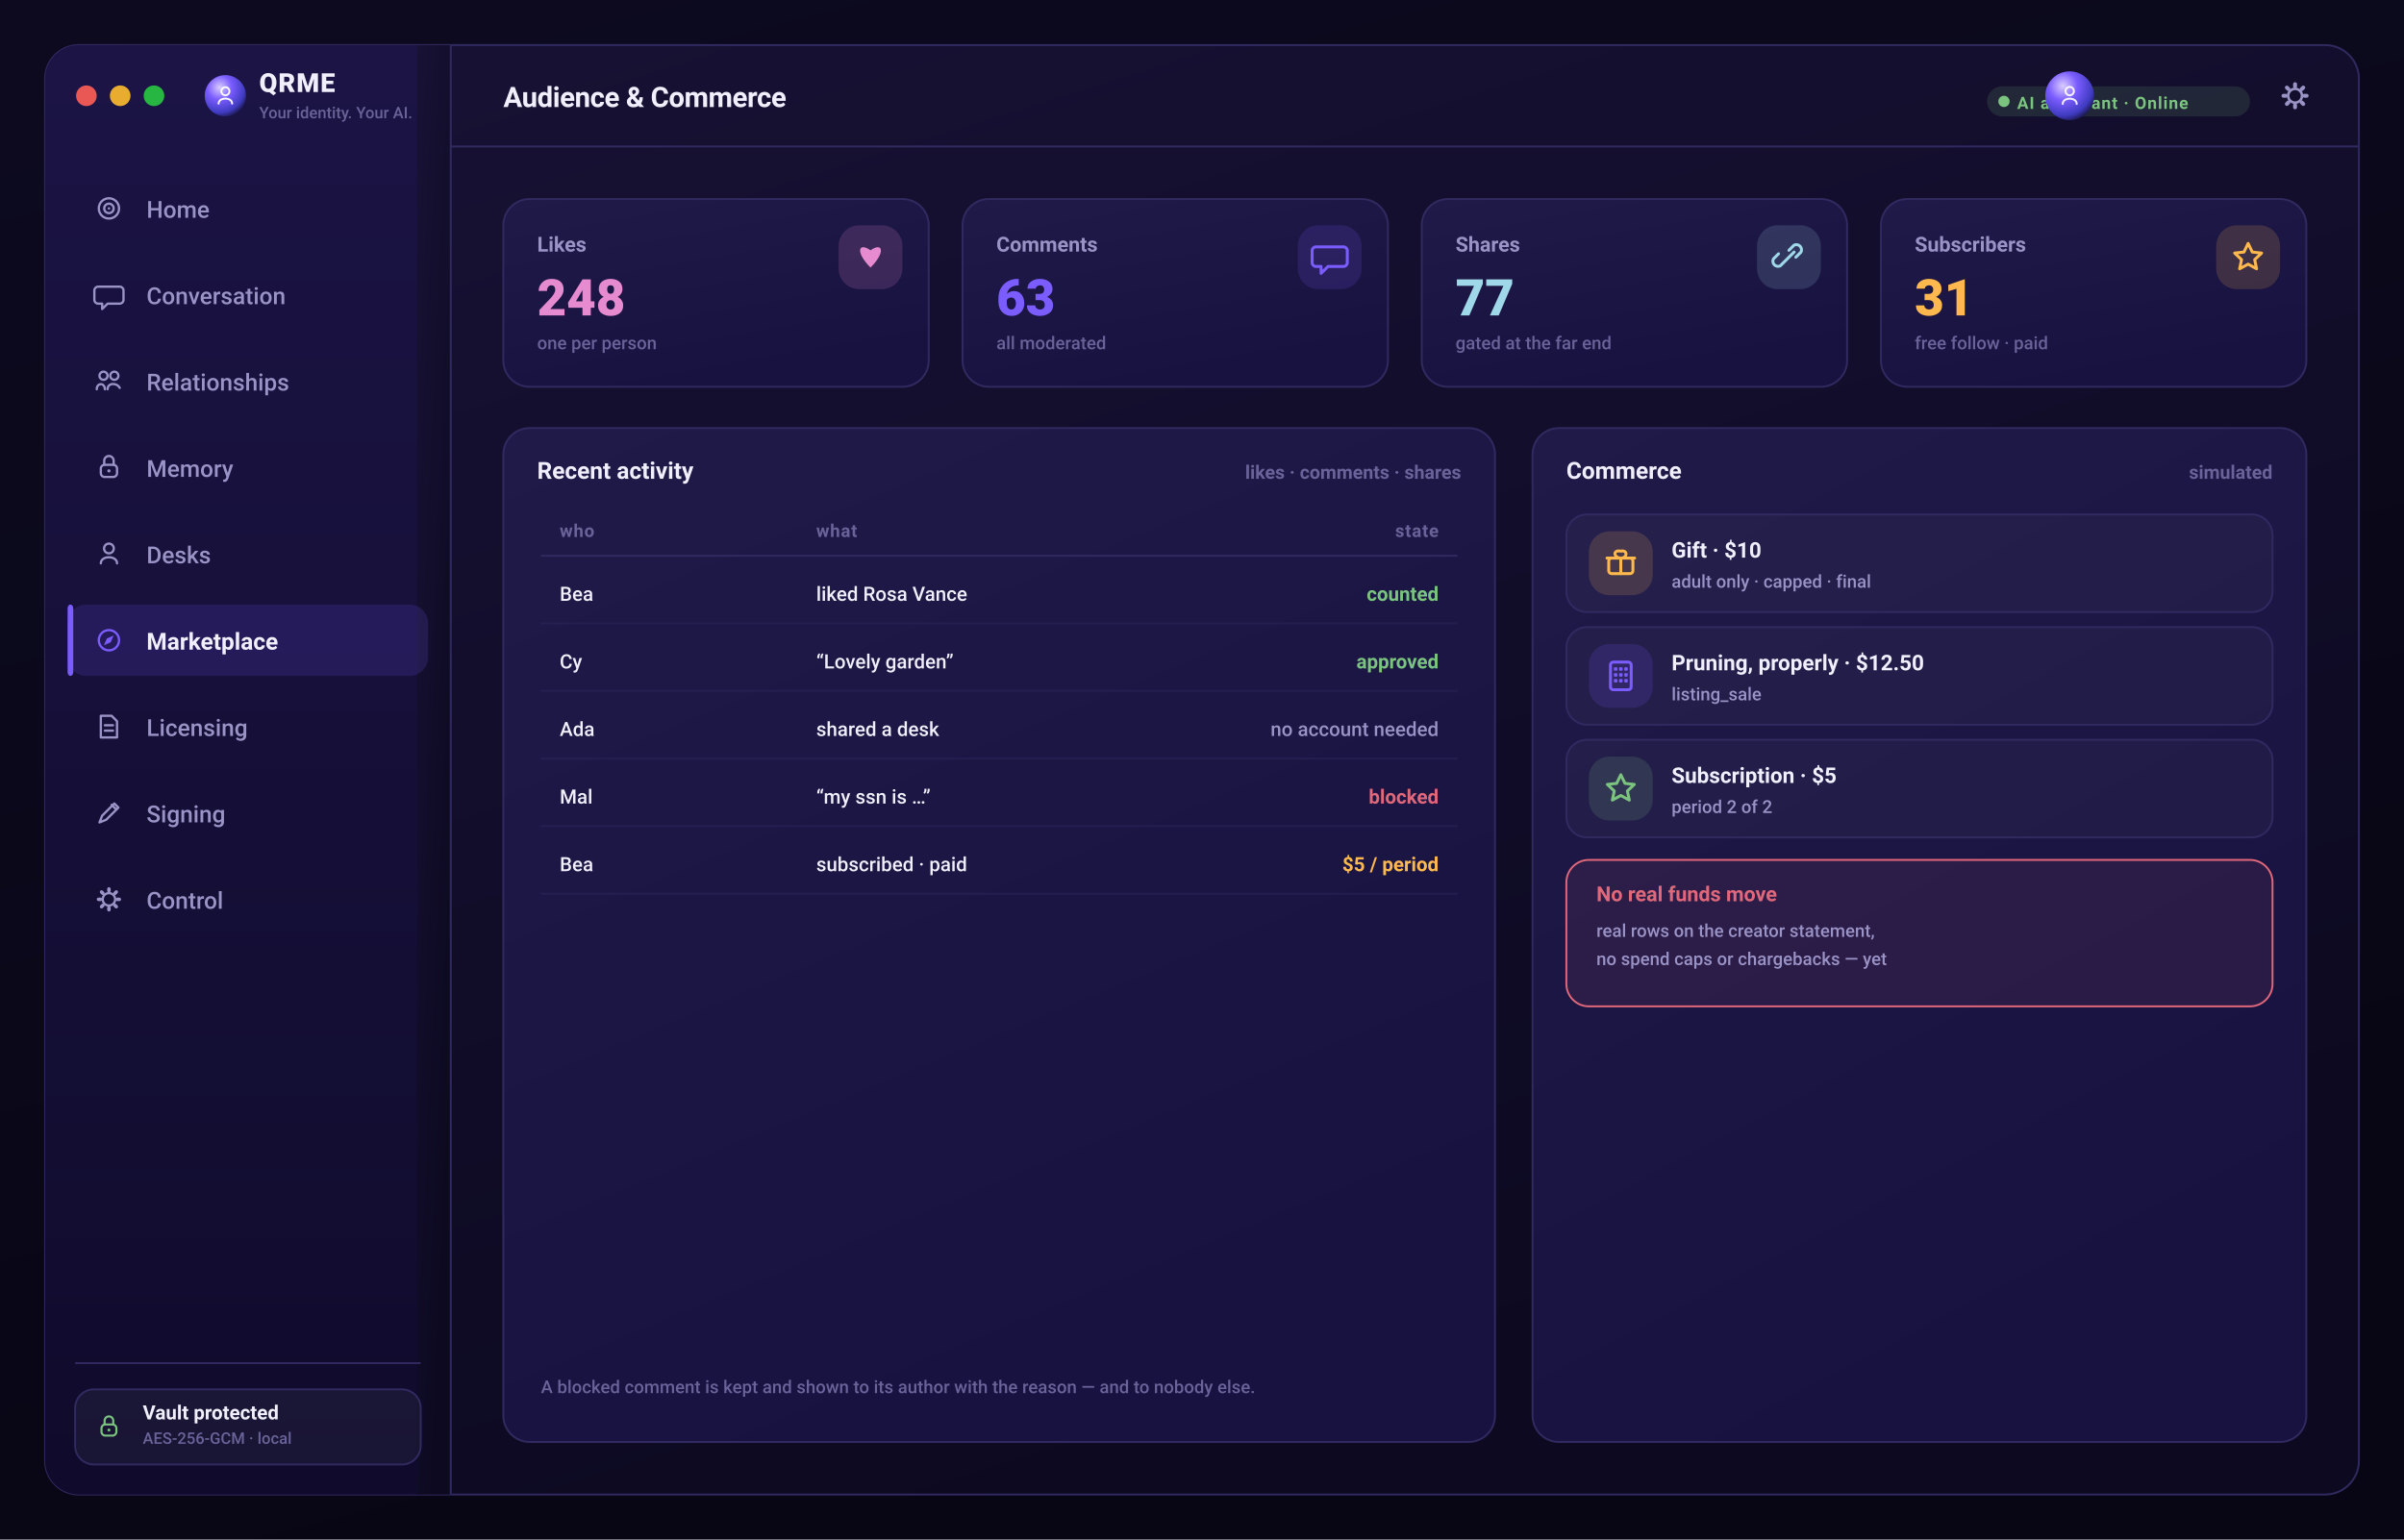
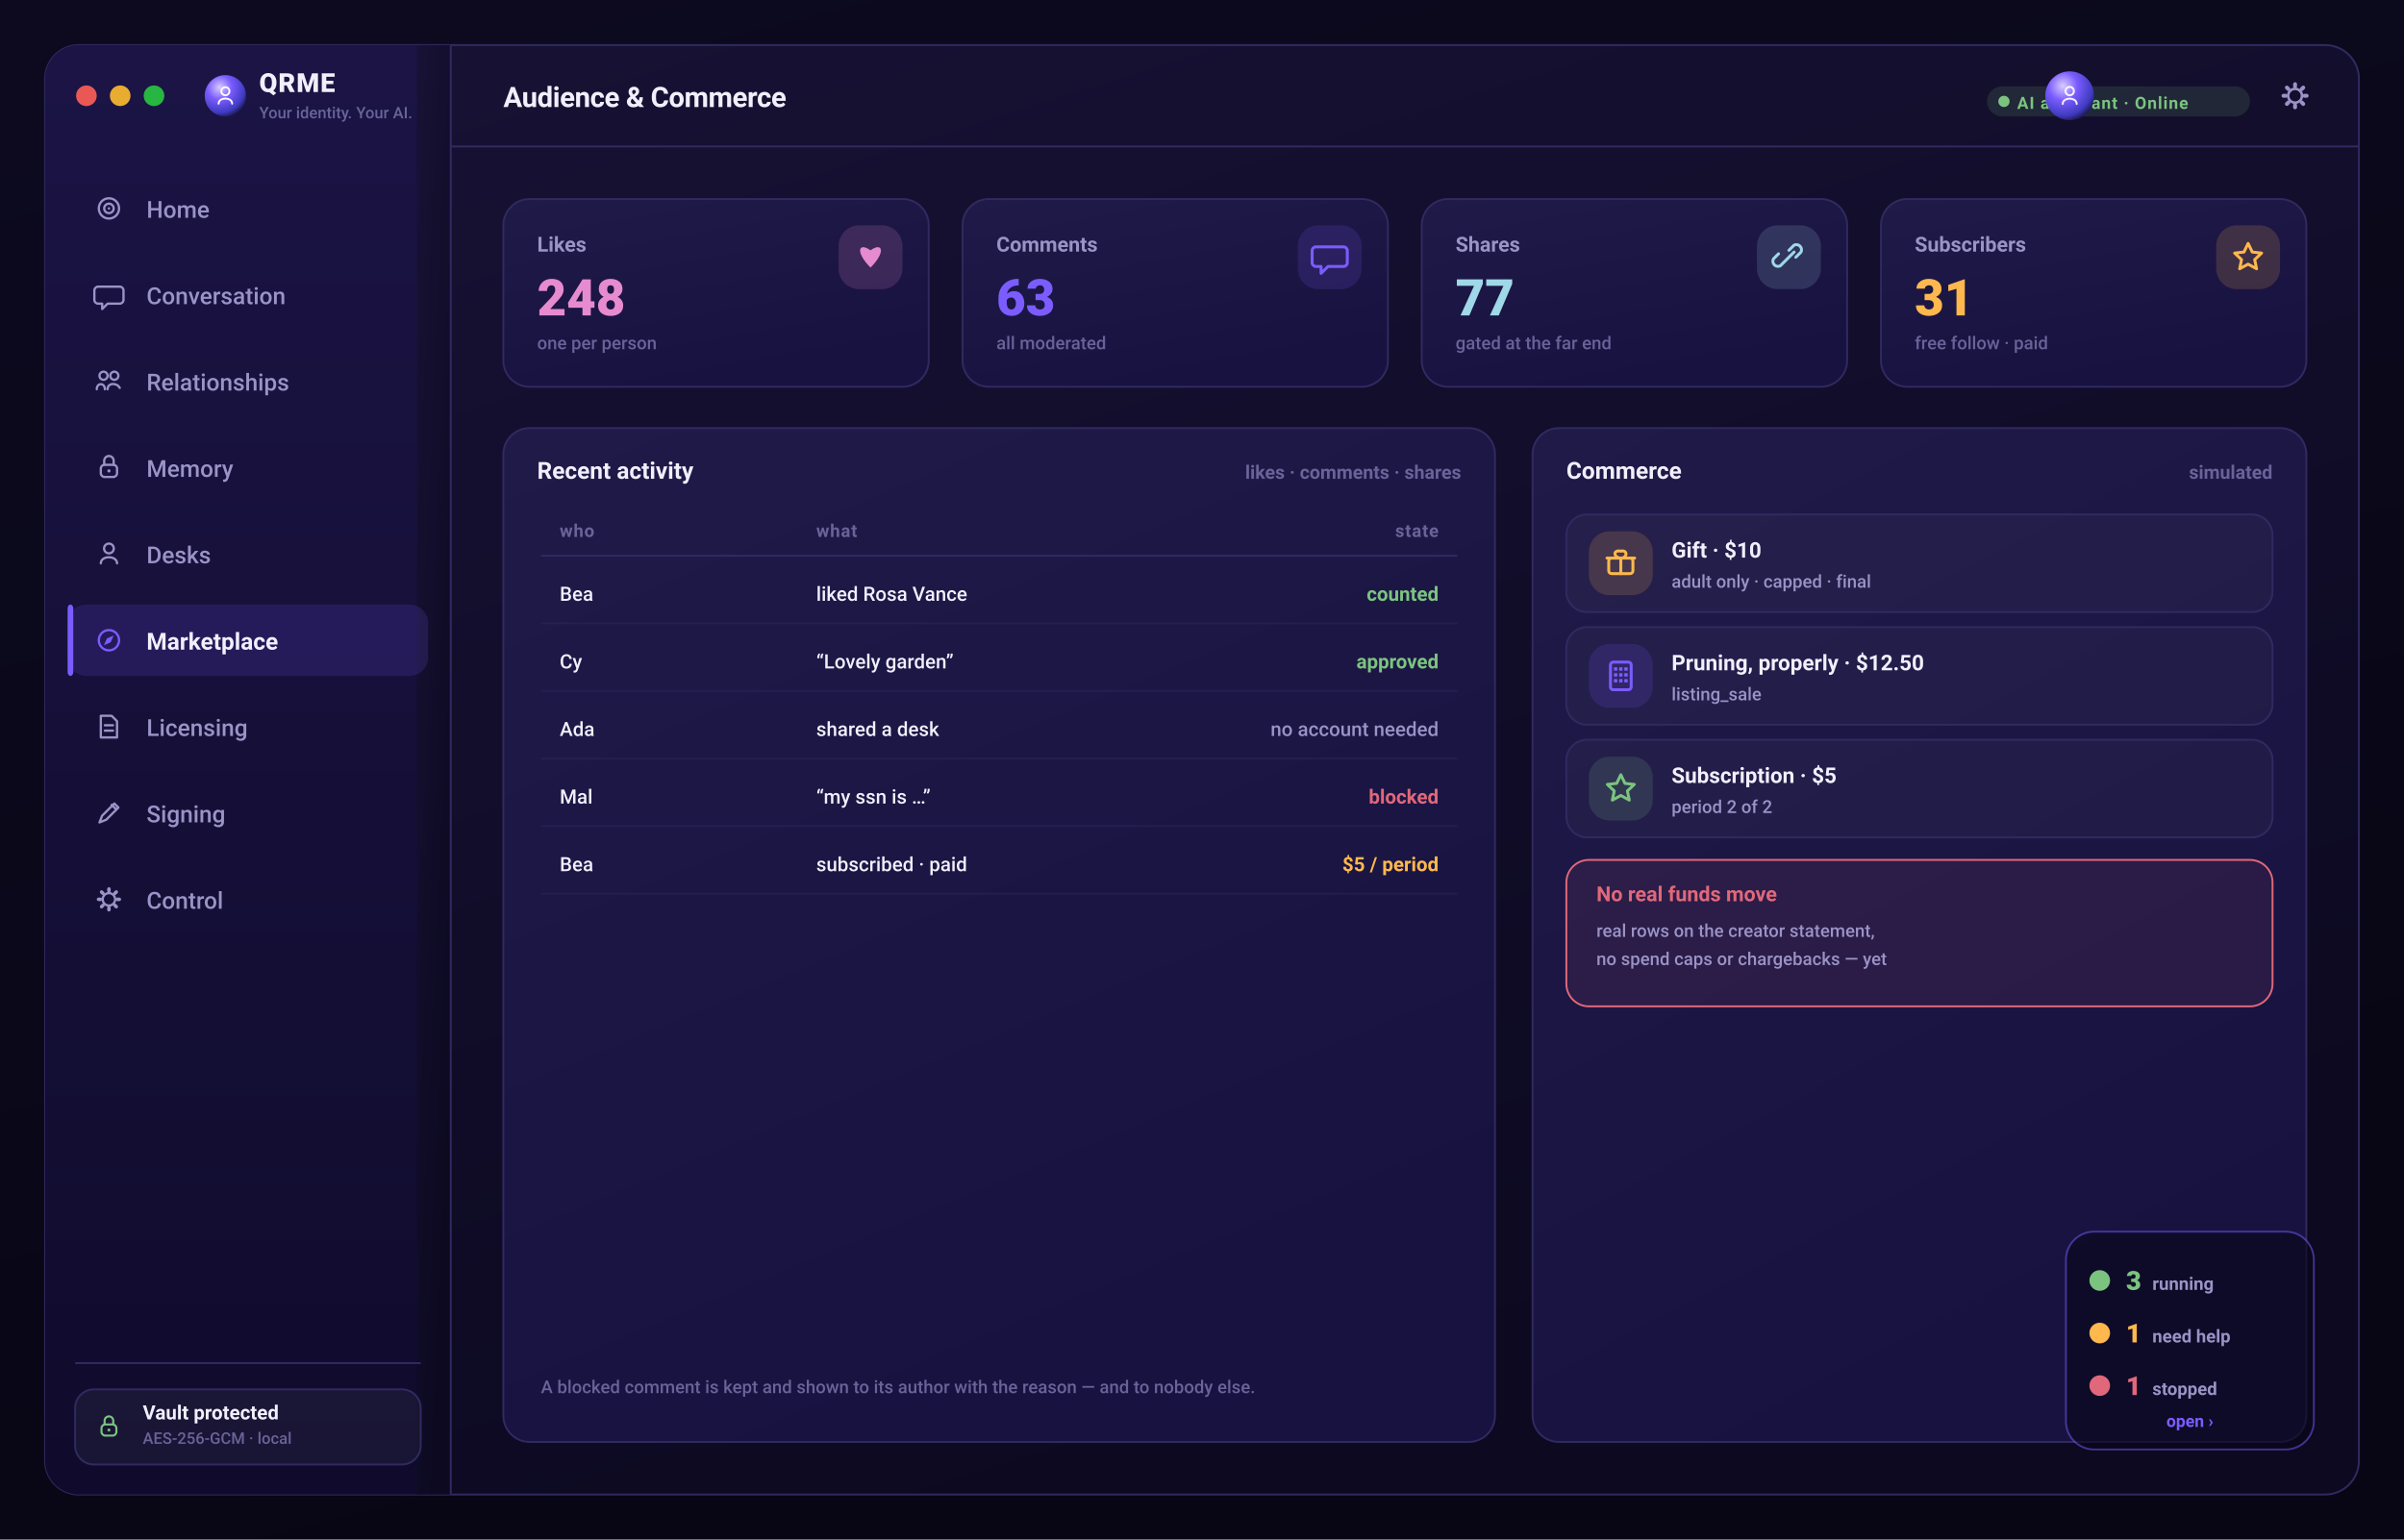
<svg xmlns="http://www.w3.org/2000/svg" width="1280" height="820" viewBox="0 0 1280 820" role="img" aria-label="QRME — Audience &amp; Commerce">
  <defs>
    <linearGradient id="gPage" x1="0" y1="0" x2="0.4" y2="1">
      <stop offset="0" stop-color="#0d0a20" />
      <stop offset="1" stop-color="#080614" />
    </linearGradient>
    <linearGradient id="gScr" x1="0" y1="0" x2="0.5" y2="1">
      <stop offset="0" stop-color="#181235" />
      <stop offset="1" stop-color="#0c0920" />
    </linearGradient>
    <linearGradient id="gSide" x1="0" y1="0" x2="0" y2="1">
      <stop offset="0" stop-color="#1b1445" />
      <stop offset="1" stop-color="#100b2c" />
    </linearGradient>
    <linearGradient id="gCard" x1="0" y1="0" x2="0.4" y2="1">
      <stop offset="0" stop-color="#201a48" />
      <stop offset="1" stop-color="#181240" />
    </linearGradient>
    <linearGradient id="gBrand" x1="0" y1="0" x2="1" y2="0">
      <stop offset="0" stop-color="#7b5cff" />
      <stop offset="1" stop-color="#9d7bff" />
    </linearGradient>
    <linearGradient id="gAmber" x1="0" y1="0" x2="1" y2="0">
      <stop offset="0" stop-color="#ffb84d" />
      <stop offset="1" stop-color="#ffd27a" />
    </linearGradient>
    <radialGradient id="orb" cx="36%" cy="30%" r="78%">
      <stop offset="0" stop-color="#d9ccff" />
      <stop offset="38%" stop-color="#7b5cff" />
      <stop offset="78%" stop-color="#3f3bc0" />
      <stop offset="100%" stop-color="#140f34" />
    </radialGradient>
  </defs>
  <rect x="0.0" y="0.0" width="1280.0" height="820.0" rx="0" fill="url(#gPage)" />
  <rect x="24" y="24" width="1232" height="772" rx="18" fill="url(#gScr)" stroke="#302a60" stroke-width="1" />
  <rect x="24.0" y="24.0" width="216.0" height="772.0" rx="18" fill="url(#gSide)" />
  <rect x="222.0" y="24.0" width="18.0" height="772.0" rx="0" fill="url(#gScr)" />
  <line x1="240" y1="24" x2="240" y2="796" stroke="#302a60" stroke-width="1" />
  <line x1="240" y1="78" x2="1256" y2="78" stroke="#302a60" stroke-width="1" />
  <circle cx="46" cy="51" r="5.5" fill="#ff5f57" opacity="0.9" />
  <circle cx="64" cy="51" r="5.5" fill="#febc2e" opacity="0.9" />
  <circle cx="82" cy="51" r="5.5" fill="#28c840" opacity="0.9" />
  <circle cx="120" cy="51" r="11" fill="url(#orb)" />
  <circle cx="120" cy="48.6" r="2.16" fill="none" stroke="rgba(255,255,255,0.95)" stroke-width="1.02" stroke-linecap="round" stroke-linejoin="round" />
  <path d="M116.4 55.2 c0 -3.6 7.2 -3.6 7.2 0" fill="none" stroke="rgba(255,255,255,0.95)" stroke-width="1.02" stroke-linecap="round" stroke-linejoin="round" />
  <text x="138.0" y="49.0" font-family="-apple-system,BlinkMacSystemFont,'SF Pro Display','SF Pro Text','Segoe UI',Roboto,system-ui,sans-serif" font-size="14" font-weight="800" fill="#f2effc" text-anchor="start" letter-spacing="0.5">QRME</text>
  <text x="138.0" y="63.0" font-family="-apple-system,BlinkMacSystemFont,'SF Pro Display','SF Pro Text','Segoe UI',Roboto,system-ui,sans-serif" font-size="8.5" font-weight="500" fill="#6a6399" text-anchor="start">Your identity. Your AI.</text>
  <text x="268.0" y="57.0" font-family="-apple-system,BlinkMacSystemFont,'SF Pro Display','SF Pro Text','Segoe UI',Roboto,system-ui,sans-serif" font-size="15" font-weight="700" fill="#f2effc" text-anchor="start" letter-spacing="-0.2">Audience &amp; Commerce</text>
  <rect x="1220.96" y="43.8" width="2.08" height="3.2" rx="1" transform="rotate(0 1222 51)" fill="#9a93c6" />
  <rect x="1220.96" y="43.8" width="2.08" height="3.2" rx="1" transform="rotate(45 1222 51)" fill="#9a93c6" />
  <rect x="1220.96" y="43.8" width="2.08" height="3.2" rx="1" transform="rotate(90 1222 51)" fill="#9a93c6" />
  <rect x="1220.96" y="43.8" width="2.08" height="3.2" rx="1" transform="rotate(135 1222 51)" fill="#9a93c6" />
  <rect x="1220.96" y="43.8" width="2.08" height="3.2" rx="1" transform="rotate(180 1222 51)" fill="#9a93c6" />
  <rect x="1220.96" y="43.8" width="2.08" height="3.2" rx="1" transform="rotate(225 1222 51)" fill="#9a93c6" />
  <rect x="1220.96" y="43.8" width="2.08" height="3.2" rx="1" transform="rotate(270 1222 51)" fill="#9a93c6" />
  <rect x="1220.96" y="43.8" width="2.08" height="3.2" rx="1" transform="rotate(315 1222 51)" fill="#9a93c6" />
  <circle cx="1222" cy="51" r="3.68" fill="none" stroke="#9a93c6" stroke-width="1.36" stroke-linecap="round" stroke-linejoin="round" />
  <rect x="1058.0" y="46.0" width="140.0" height="16.0" rx="8" fill="rgba(123,196,127,0.14)" />
  <circle cx="1067.0" cy="54" r="3" fill="#7bc47f" />
  <text x="1074.0" y="58.0" font-family="-apple-system,BlinkMacSystemFont,'SF Pro Display','SF Pro Text','Segoe UI',Roboto,system-ui,sans-serif" font-size="9" font-weight="700" fill="#7bc47f" text-anchor="start" letter-spacing="0.5">AI assistant · Online</text>
  <circle cx="1102" cy="51" r="13" fill="url(#orb)" />
  <circle cx="1102" cy="48.52" r="2.232" fill="none" stroke="rgba(255,255,255,0.9)" stroke-width="1.05" stroke-linecap="round" stroke-linejoin="round" />
  <path d="M1098.28 55.34 c0 -3.72 7.44 -3.72 7.44 0" fill="none" stroke="rgba(255,255,255,0.9)" stroke-width="1.05" stroke-linecap="round" stroke-linejoin="round" />
  <circle cx="58" cy="111" r="5.4" fill="none" stroke="#9a93c6" stroke-width="1.22" stroke-linecap="round" stroke-linejoin="round" />
  <circle cx="58" cy="111" r="2.52" fill="none" stroke="#9a93c6" stroke-width="1.22" stroke-linecap="round" stroke-linejoin="round" />
  <circle cx="58" cy="111" r="0.648" fill="#9a93c6" />
  <text x="78.0" y="116.0" font-family="-apple-system,BlinkMacSystemFont,'SF Pro Display','SF Pro Text','Segoe UI',Roboto,system-ui,sans-serif" font-size="12.5" font-weight="500" fill="#9a93c6" text-anchor="start">Home</text>
  <path d="M52.24 152.68 h11.52 a2 2 0 0 1 2 2 v5.04 a2 2 0 0 1 -2 2 h-6.48 l-2.88 2.88 v-2.88 h-2.16 a2 2 0 0 1 -2 -2 v-5.04 a2 2 0 0 1 2 -2 Z" fill="none" stroke="#9a93c6" stroke-width="1.22" stroke-linecap="round" stroke-linejoin="round" />
  <text x="78.0" y="162.0" font-family="-apple-system,BlinkMacSystemFont,'SF Pro Display','SF Pro Text','Segoe UI',Roboto,system-ui,sans-serif" font-size="12.5" font-weight="500" fill="#9a93c6" text-anchor="start">Conversation</text>
  <circle cx="55.12" cy="200.12" r="2.16" fill="none" stroke="#9a93c6" stroke-width="1.22" stroke-linecap="round" stroke-linejoin="round" />
  <circle cx="60.88" cy="200.12" r="2.16" fill="none" stroke="#9a93c6" stroke-width="1.22" stroke-linecap="round" stroke-linejoin="round" />
  <path d="M51.52 207.32 c0 -3.6 4.32 -3.6 4.32 0 M57.28 207.32 c0 -3.6 5.04 -3.6 6.48 -0.72" fill="none" stroke="#9a93c6" stroke-width="1.22" stroke-linecap="round" stroke-linejoin="round" />
  <text x="78.0" y="208.0" font-family="-apple-system,BlinkMacSystemFont,'SF Pro Display','SF Pro Text','Segoe UI',Roboto,system-ui,sans-serif" font-size="12.5" font-weight="500" fill="#9a93c6" text-anchor="start">Relationships</text>
  <rect x="53.68" y="247.56" width="8.64" height="6.48" rx="2" fill="none" stroke="#9a93c6" stroke-width="1.22" stroke-linecap="round" stroke-linejoin="round" />
  <path d="M55.48 247.56 v-2.16 a2.52 2.52 0 0 1 5.04 0 v2.16" fill="none" stroke="#9a93c6" stroke-width="1.22" stroke-linecap="round" stroke-linejoin="round" />
  <circle cx="58" cy="250.8" r="0.864" fill="#9a93c6" />
  <text x="78.0" y="254.0" font-family="-apple-system,BlinkMacSystemFont,'SF Pro Display','SF Pro Text','Segoe UI',Roboto,system-ui,sans-serif" font-size="12.5" font-weight="500" fill="#9a93c6" text-anchor="start">Memory</text>
  <circle cx="58" cy="292.12" r="2.592" fill="none" stroke="#9a93c6" stroke-width="1.22" stroke-linecap="round" stroke-linejoin="round" />
  <path d="M53.68 300.04 c0 -4.32 8.64 -4.32 8.64 0" fill="none" stroke="#9a93c6" stroke-width="1.22" stroke-linecap="round" stroke-linejoin="round" />
  <text x="78.0" y="300.0" font-family="-apple-system,BlinkMacSystemFont,'SF Pro Display','SF Pro Text','Segoe UI',Roboto,system-ui,sans-serif" font-size="12.5" font-weight="500" fill="#9a93c6" text-anchor="start">Desks</text>
  <rect x="36.0" y="322.0" width="192.0" height="38.0" rx="10" fill="rgba(123,92,255,0.16)" />
  <rect x="36.0" y="322.0" width="3.0" height="38.0" rx="2" fill="#7b5cff" />
  <circle cx="58" cy="341" r="5.4" fill="none" stroke="#7b5cff" stroke-width="1.22" stroke-linecap="round" stroke-linejoin="round" />
  <path d="M60.52 338.48 l-1.584 3.6 -3.6 1.584 1.584 -3.6 Z" fill="#7b5cff" />
  <text x="78.0" y="346.0" font-family="-apple-system,BlinkMacSystemFont,'SF Pro Display','SF Pro Text','Segoe UI',Roboto,system-ui,sans-serif" font-size="12.5" font-weight="650" fill="#f2effc" text-anchor="start">Marketplace</text>
  <path d="M53.68 381.24 h5.76 l2.88 2.88 v8.64 h-8.64 Z" fill="none" stroke="#9a93c6" stroke-width="1.22" stroke-linecap="round" stroke-linejoin="round" />
  <path d="M55.84 386.28 h4.32 M55.84 389.16 h4.32" fill="none" stroke="#9a93c6" stroke-width="1.22" stroke-linecap="round" stroke-linejoin="round" />
  <text x="78.0" y="392.0" font-family="-apple-system,BlinkMacSystemFont,'SF Pro Display','SF Pro Text','Segoe UI',Roboto,system-ui,sans-serif" font-size="12.5" font-weight="500" fill="#9a93c6" text-anchor="start">Licensing</text>
  <path d="M52.96 438.04 l1.44 -3.6 6.48 -6.48 2.16 2.16 -6.48 6.48 -3.6 1.44 Z" fill="none" stroke="#9a93c6" stroke-width="1.22" stroke-linecap="round" stroke-linejoin="round" />
  <path d="M59.44 428.68 l2.16 2.16" fill="none" stroke="#9a93c6" stroke-width="1.22" stroke-linecap="round" stroke-linejoin="round" />
  <text x="78.0" y="438.0" font-family="-apple-system,BlinkMacSystemFont,'SF Pro Display','SF Pro Text','Segoe UI',Roboto,system-ui,sans-serif" font-size="12.5" font-weight="500" fill="#9a93c6" text-anchor="start">Signing</text>
  <rect x="57.064" y="472.52" width="1.872" height="2.88" rx="1" transform="rotate(0 58 479)" fill="#9a93c6" />
  <rect x="57.064" y="472.52" width="1.872" height="2.88" rx="1" transform="rotate(45 58 479)" fill="#9a93c6" />
  <rect x="57.064" y="472.52" width="1.872" height="2.88" rx="1" transform="rotate(90 58 479)" fill="#9a93c6" />
  <rect x="57.064" y="472.52" width="1.872" height="2.88" rx="1" transform="rotate(135 58 479)" fill="#9a93c6" />
  <rect x="57.064" y="472.52" width="1.872" height="2.88" rx="1" transform="rotate(180 58 479)" fill="#9a93c6" />
  <rect x="57.064" y="472.52" width="1.872" height="2.88" rx="1" transform="rotate(225 58 479)" fill="#9a93c6" />
  <rect x="57.064" y="472.52" width="1.872" height="2.88" rx="1" transform="rotate(270 58 479)" fill="#9a93c6" />
  <rect x="57.064" y="472.52" width="1.872" height="2.88" rx="1" transform="rotate(315 58 479)" fill="#9a93c6" />
  <circle cx="58" cy="479" r="3.312" fill="none" stroke="#9a93c6" stroke-width="1.22" stroke-linecap="round" stroke-linejoin="round" />
  <text x="78.0" y="484.0" font-family="-apple-system,BlinkMacSystemFont,'SF Pro Display','SF Pro Text','Segoe UI',Roboto,system-ui,sans-serif" font-size="12.5" font-weight="500" fill="#9a93c6" text-anchor="start">Control</text>
  <line x1="40" y1="726" x2="224" y2="726" stroke="#302a60" stroke-width="1" />
  <rect x="40.0" y="740.0" width="184.0" height="40.0" rx="10" fill="rgba(255,255,255,0.04)" stroke="#302a60" stroke-width="1" />
  <rect x="54.04" y="758.68" width="7.92" height="5.94" rx="2" fill="none" stroke="#7bc47f" stroke-width="1.12" stroke-linecap="round" stroke-linejoin="round" />
  <path d="M55.69 758.68 v-1.98 a2.31 2.31 0 0 1 4.62 0 v1.98" fill="none" stroke="#7bc47f" stroke-width="1.12" stroke-linecap="round" stroke-linejoin="round" />
  <circle cx="58" cy="761.65" r="0.792" fill="#7bc47f" />
  <text x="76.0" y="756.0" font-family="-apple-system,BlinkMacSystemFont,'SF Pro Display','SF Pro Text','Segoe UI',Roboto,system-ui,sans-serif" font-size="10.5" font-weight="650" fill="#f2effc" text-anchor="start">Vault protected</text>
  <text x="76.0" y="769.0" font-family="-apple-system,BlinkMacSystemFont,'SF Pro Display','SF Pro Text','Segoe UI',Roboto,system-ui,sans-serif" font-size="8.5" font-weight="500" fill="#6a6399" text-anchor="start">AES-256-GCM · local</text>
  <rect x="268.0" y="106.0" width="226.5" height="100.0" rx="14" fill="url(#gCard)" stroke="#302a60" stroke-width="1" />
  <text x="286.0" y="134.0" font-family="-apple-system,BlinkMacSystemFont,'SF Pro Display','SF Pro Text','Segoe UI',Roboto,system-ui,sans-serif" font-size="11" font-weight="600" fill="#9a93c6" text-anchor="start">Likes</text>
  <text x="286.0" y="168.0" font-family="-apple-system,BlinkMacSystemFont,'SF Pro Display','SF Pro Text','Segoe UI',Roboto,system-ui,sans-serif" font-size="27" font-weight="800" fill="#e78bd0" text-anchor="start">248</text>
  <text x="286.0" y="186.0" font-family="-apple-system,BlinkMacSystemFont,'SF Pro Display','SF Pro Text','Segoe UI',Roboto,system-ui,sans-serif" font-size="9.5" font-weight="500" fill="#6a6399" text-anchor="start">one per person</text>
  <rect x="446.5" y="120.0" width="34.0" height="34.0" rx="11" fill="rgba(231,139,208,0.16)" />
  <path d="M463.5 142.52 C455.22 134.24,457.06 128.72,463.5 133.32 C469.94 128.72,471.78 134.24,463.5 142.52 Z" fill="#e78bd0" />
  <rect x="512.5" y="106.0" width="226.5" height="100.0" rx="14" fill="url(#gCard)" stroke="#302a60" stroke-width="1" />
  <text x="530.5" y="134.0" font-family="-apple-system,BlinkMacSystemFont,'SF Pro Display','SF Pro Text','Segoe UI',Roboto,system-ui,sans-serif" font-size="11" font-weight="600" fill="#9a93c6" text-anchor="start">Comments</text>
  <text x="530.5" y="168.0" font-family="-apple-system,BlinkMacSystemFont,'SF Pro Display','SF Pro Text','Segoe UI',Roboto,system-ui,sans-serif" font-size="27" font-weight="800" fill="#7b5cff" text-anchor="start">63</text>
  <text x="530.5" y="186.0" font-family="-apple-system,BlinkMacSystemFont,'SF Pro Display','SF Pro Text','Segoe UI',Roboto,system-ui,sans-serif" font-size="9.5" font-weight="500" fill="#6a6399" text-anchor="start">all moderated</text>
  <rect x="691.0" y="120.0" width="34.0" height="34.0" rx="11" fill="rgba(123,92,255,0.16)" />
  <path d="M700.64 131.48 h14.72 a2 2 0 0 1 2 2 v6.44 a2 2 0 0 1 -2 2 h-8.28 l-3.68 3.68 v-3.68 h-2.76 a2 2 0 0 1 -2 -2 v-6.44 a2 2 0 0 1 2 -2 Z" fill="none" stroke="#7b5cff" stroke-width="1.56" stroke-linecap="round" stroke-linejoin="round" />
  <rect x="757.0" y="106.0" width="226.5" height="100.0" rx="14" fill="url(#gCard)" stroke="#302a60" stroke-width="1" />
  <text x="775.0" y="134.0" font-family="-apple-system,BlinkMacSystemFont,'SF Pro Display','SF Pro Text','Segoe UI',Roboto,system-ui,sans-serif" font-size="11" font-weight="600" fill="#9a93c6" text-anchor="start">Shares</text>
  <text x="775.0" y="168.0" font-family="-apple-system,BlinkMacSystemFont,'SF Pro Display','SF Pro Text','Segoe UI',Roboto,system-ui,sans-serif" font-size="27" font-weight="800" fill="#9fd8e8" text-anchor="start">77</text>
  <text x="775.0" y="186.0" font-family="-apple-system,BlinkMacSystemFont,'SF Pro Display','SF Pro Text','Segoe UI',Roboto,system-ui,sans-serif" font-size="9.5" font-weight="500" fill="#6a6399" text-anchor="start">gated at the far end</text>
  <rect x="935.5" y="120.0" width="34.0" height="34.0" rx="11" fill="rgba(159,216,232,0.16)" />
  <path d="M950.66 138.84 l-2.76 2.76 a2.76 2.76 0 0 1 -3.68 -3.68 l2.76 -2.76 m5.52 -1.84 l2.76 -2.76 a2.76 2.76 0 0 1 3.68 3.68 l-2.76 2.76 M949.74 139.76 l5.52 -5.52" fill="none" stroke="#9fd8e8" stroke-width="1.56" stroke-linecap="round" stroke-linejoin="round" />
  <rect x="1001.5" y="106.0" width="226.5" height="100.0" rx="14" fill="url(#gCard)" stroke="#302a60" stroke-width="1" />
  <text x="1019.5" y="134.0" font-family="-apple-system,BlinkMacSystemFont,'SF Pro Display','SF Pro Text','Segoe UI',Roboto,system-ui,sans-serif" font-size="11" font-weight="600" fill="#9a93c6" text-anchor="start">Subscribers</text>
  <text x="1019.5" y="168.0" font-family="-apple-system,BlinkMacSystemFont,'SF Pro Display','SF Pro Text','Segoe UI',Roboto,system-ui,sans-serif" font-size="27" font-weight="800" fill="#ffb84d" text-anchor="start">31</text>
  <text x="1019.5" y="186.0" font-family="-apple-system,BlinkMacSystemFont,'SF Pro Display','SF Pro Text','Segoe UI',Roboto,system-ui,sans-serif" font-size="9.5" font-weight="500" fill="#6a6399" text-anchor="start">free follow · paid</text>
  <rect x="1180.0" y="120.0" width="34.0" height="34.0" rx="11" fill="rgba(255,184,77,0.16)" />
  <path d="M1197.0 129.64 l2.208 4.6 4.968 0.552 -3.68 3.496 1.012 4.876 -4.508 -2.484 -4.508 2.484 1.012 -4.876 -3.68 -3.496 4.968 -0.552 Z" fill="none" stroke="#ffb84d" stroke-width="1.56" stroke-linecap="round" stroke-linejoin="round" />
  <rect x="268.0" y="228.0" width="528.0" height="540.0" rx="14" fill="url(#gCard)" stroke="#302a60" stroke-width="1" />
  <text x="286.0" y="255.0" font-family="-apple-system,BlinkMacSystemFont,'SF Pro Display','SF Pro Text','Segoe UI',Roboto,system-ui,sans-serif" font-size="12.5" font-weight="700" fill="#f2effc" text-anchor="start">Recent activity</text>
  <text x="778.0" y="255.0" font-family="-apple-system,BlinkMacSystemFont,'SF Pro Display','SF Pro Text','Segoe UI',Roboto,system-ui,sans-serif" font-size="10" font-weight="600" fill="#6a6399" text-anchor="end">likes · comments · shares</text>
  <text x="298.0" y="286.0" font-family="-apple-system,BlinkMacSystemFont,'SF Pro Display','SF Pro Text','Segoe UI',Roboto,system-ui,sans-serif" font-size="9.5" font-weight="700" fill="#6a6399" text-anchor="start" letter-spacing="0.4">who</text>
  <text x="434.6" y="286.0" font-family="-apple-system,BlinkMacSystemFont,'SF Pro Display','SF Pro Text','Segoe UI',Roboto,system-ui,sans-serif" font-size="9.5" font-weight="700" fill="#6a6399" text-anchor="start" letter-spacing="0.4">what</text>
  <text x="766.0" y="286.0" font-family="-apple-system,BlinkMacSystemFont,'SF Pro Display','SF Pro Text','Segoe UI',Roboto,system-ui,sans-serif" font-size="9.5" font-weight="700" fill="#6a6399" text-anchor="end" letter-spacing="0.4">state</text>
  <line x1="288" y1="296" x2="776.0" y2="296" stroke="#302a60" stroke-width="1" />
  <text x="298.0" y="320.0" font-family="-apple-system,BlinkMacSystemFont,'SF Pro Display','SF Pro Text','Segoe UI',Roboto,system-ui,sans-serif" font-size="10.5" font-weight="500" fill="#f2effc" text-anchor="start">Bea</text>
  <text x="434.6" y="320.0" font-family="-apple-system,BlinkMacSystemFont,'SF Pro Display','SF Pro Text','Segoe UI',Roboto,system-ui,sans-serif" font-size="10.5" font-weight="500" fill="#f2effc" text-anchor="start">liked Rosa Vance</text>
  <text x="766.0" y="320.0" font-family="-apple-system,BlinkMacSystemFont,'SF Pro Display','SF Pro Text','Segoe UI',Roboto,system-ui,sans-serif" font-size="10.5" font-weight="600" fill="#7bc47f" text-anchor="end">counted</text>
  <line x1="288" y1="332" x2="776.0" y2="332" stroke="rgba(48,42,96,0.45)" stroke-width="1" />
  <text x="298.0" y="356.0" font-family="-apple-system,BlinkMacSystemFont,'SF Pro Display','SF Pro Text','Segoe UI',Roboto,system-ui,sans-serif" font-size="10.5" font-weight="500" fill="#f2effc" text-anchor="start">Cy</text>
  <text x="434.6" y="356.0" font-family="-apple-system,BlinkMacSystemFont,'SF Pro Display','SF Pro Text','Segoe UI',Roboto,system-ui,sans-serif" font-size="10.5" font-weight="500" fill="#f2effc" text-anchor="start">“Lovely garden”</text>
  <text x="766.0" y="356.0" font-family="-apple-system,BlinkMacSystemFont,'SF Pro Display','SF Pro Text','Segoe UI',Roboto,system-ui,sans-serif" font-size="10.5" font-weight="600" fill="#7bc47f" text-anchor="end">approved</text>
  <line x1="288" y1="368" x2="776.0" y2="368" stroke="rgba(48,42,96,0.45)" stroke-width="1" />
  <text x="298.0" y="392.0" font-family="-apple-system,BlinkMacSystemFont,'SF Pro Display','SF Pro Text','Segoe UI',Roboto,system-ui,sans-serif" font-size="10.5" font-weight="500" fill="#f2effc" text-anchor="start">Ada</text>
  <text x="434.6" y="392.0" font-family="-apple-system,BlinkMacSystemFont,'SF Pro Display','SF Pro Text','Segoe UI',Roboto,system-ui,sans-serif" font-size="10.5" font-weight="500" fill="#f2effc" text-anchor="start">shared a desk</text>
  <text x="766.0" y="392.0" font-family="-apple-system,BlinkMacSystemFont,'SF Pro Display','SF Pro Text','Segoe UI',Roboto,system-ui,sans-serif" font-size="10.5" font-weight="500" fill="#9a93c6" text-anchor="end">no account needed</text>
  <line x1="288" y1="404" x2="776.0" y2="404" stroke="rgba(48,42,96,0.45)" stroke-width="1" />
  <text x="298.0" y="428.0" font-family="-apple-system,BlinkMacSystemFont,'SF Pro Display','SF Pro Text','Segoe UI',Roboto,system-ui,sans-serif" font-size="10.5" font-weight="500" fill="#f2effc" text-anchor="start">Mal</text>
  <text x="434.6" y="428.0" font-family="-apple-system,BlinkMacSystemFont,'SF Pro Display','SF Pro Text','Segoe UI',Roboto,system-ui,sans-serif" font-size="10.5" font-weight="500" fill="#f2effc" text-anchor="start">“my ssn is …”</text>
  <text x="766.0" y="428.0" font-family="-apple-system,BlinkMacSystemFont,'SF Pro Display','SF Pro Text','Segoe UI',Roboto,system-ui,sans-serif" font-size="10.5" font-weight="700" fill="#e0687a" text-anchor="end">blocked</text>
  <line x1="288" y1="440" x2="776.0" y2="440" stroke="rgba(48,42,96,0.45)" stroke-width="1" />
  <text x="298.0" y="464.0" font-family="-apple-system,BlinkMacSystemFont,'SF Pro Display','SF Pro Text','Segoe UI',Roboto,system-ui,sans-serif" font-size="10.5" font-weight="500" fill="#f2effc" text-anchor="start">Bea</text>
  <text x="434.6" y="464.0" font-family="-apple-system,BlinkMacSystemFont,'SF Pro Display','SF Pro Text','Segoe UI',Roboto,system-ui,sans-serif" font-size="10.5" font-weight="500" fill="#f2effc" text-anchor="start">subscribed · paid</text>
  <text x="766.0" y="464.0" font-family="-apple-system,BlinkMacSystemFont,'SF Pro Display','SF Pro Text','Segoe UI',Roboto,system-ui,sans-serif" font-size="10.5" font-weight="700" fill="#ffb84d" text-anchor="end">$5 / period</text>
  <line x1="288" y1="476" x2="776.0" y2="476" stroke="rgba(48,42,96,0.45)" stroke-width="1" />
  <text x="288.0" y="742.0" font-family="-apple-system,BlinkMacSystemFont,'SF Pro Display','SF Pro Text','Segoe UI',Roboto,system-ui,sans-serif" font-size="9.5" font-weight="500" fill="#6a6399" text-anchor="start">A blocked comment is kept and shown to its author with the reason — and to nobody else.</text>
  <rect x="816.0" y="228.0" width="412.0" height="540.0" rx="14" fill="url(#gCard)" stroke="#302a60" stroke-width="1" />
  <text x="834.0" y="255.0" font-family="-apple-system,BlinkMacSystemFont,'SF Pro Display','SF Pro Text','Segoe UI',Roboto,system-ui,sans-serif" font-size="12.5" font-weight="700" fill="#f2effc" text-anchor="start">Commerce</text>
  <text x="1210.0" y="255.0" font-family="-apple-system,BlinkMacSystemFont,'SF Pro Display','SF Pro Text','Segoe UI',Roboto,system-ui,sans-serif" font-size="10" font-weight="600" fill="#6a6399" text-anchor="end">simulated</text>
  <rect x="834.0" y="274.0" width="376.0" height="52.0" rx="11" fill="rgba(255,255,255,0.03)" stroke="#302a60" stroke-width="1" />
  <rect x="846.0" y="283.0" width="34.0" height="34.0" rx="11" fill="rgba(255,184,77,0.16)" />
  <rect x="856.56" y="297.24" width="12.88" height="8.28" rx="1.5" fill="none" stroke="#ffb84d" stroke-width="1.56" stroke-linecap="round" stroke-linejoin="round" />
  <path d="M855.64 297.24 h14.72 M863.0 297.24 v8.28 M863.0 297.24 c-3.68 0 -4.6 -4.6 0 -3.68 c3.68 -0.92 3.68 3.68 0 3.68" fill="none" stroke="#ffb84d" stroke-width="1.56" stroke-linecap="round" stroke-linejoin="round" />
  <text x="890.0" y="297.0" font-family="-apple-system,BlinkMacSystemFont,'SF Pro Display','SF Pro Text','Segoe UI',Roboto,system-ui,sans-serif" font-size="11.5" font-weight="650" fill="#f2effc" text-anchor="start">Gift · $10</text>
  <text x="890.0" y="313.0" font-family="-apple-system,BlinkMacSystemFont,'SF Pro Display','SF Pro Text','Segoe UI',Roboto,system-ui,sans-serif" font-size="9.5" font-weight="500" fill="#9a93c6" text-anchor="start">adult only · capped · final</text>
  <rect x="834.0" y="334.0" width="376.0" height="52.0" rx="11" fill="rgba(255,255,255,0.03)" stroke="#302a60" stroke-width="1" />
  <rect x="846.0" y="343.0" width="34.0" height="34.0" rx="11" fill="rgba(123,92,255,0.16)" />
  <rect x="857.48" y="352.64" width="11.04" height="14.72" rx="1.5" fill="none" stroke="#7b5cff" stroke-width="1.56" stroke-linecap="round" stroke-linejoin="round" />
  <rect x="859.32" y="355.4" width="1.84" height="1.84" rx="0.4" fill="#7b5cff" />
  <rect x="862.08" y="355.4" width="1.84" height="1.84" rx="0.4" fill="#7b5cff" />
  <rect x="864.84" y="355.4" width="1.84" height="1.84" rx="0.4" fill="#7b5cff" />
  <rect x="859.32" y="358.528" width="1.84" height="1.84" rx="0.4" fill="#7b5cff" />
  <rect x="862.08" y="358.528" width="1.84" height="1.84" rx="0.4" fill="#7b5cff" />
  <rect x="864.84" y="358.528" width="1.84" height="1.84" rx="0.4" fill="#7b5cff" />
  <rect x="859.32" y="361.656" width="1.84" height="1.84" rx="0.4" fill="#7b5cff" />
  <rect x="862.08" y="361.656" width="1.84" height="1.84" rx="0.4" fill="#7b5cff" />
  <rect x="864.84" y="361.656" width="1.84" height="1.84" rx="0.4" fill="#7b5cff" />
  <text x="890.0" y="357.0" font-family="-apple-system,BlinkMacSystemFont,'SF Pro Display','SF Pro Text','Segoe UI',Roboto,system-ui,sans-serif" font-size="11.5" font-weight="650" fill="#f2effc" text-anchor="start">Pruning, properly · $12.50</text>
  <text x="890.0" y="373.0" font-family="-apple-system,BlinkMacSystemFont,'SF Pro Display','SF Pro Text','Segoe UI',Roboto,system-ui,sans-serif" font-size="9.5" font-weight="500" fill="#9a93c6" text-anchor="start">listing_sale</text>
  <rect x="834.0" y="394.0" width="376.0" height="52.0" rx="11" fill="rgba(255,255,255,0.03)" stroke="#302a60" stroke-width="1" />
  <rect x="846.0" y="403.0" width="34.0" height="34.0" rx="11" fill="rgba(123,196,127,0.16)" />
  <path d="M863.0 412.64 l2.208 4.6 4.968 0.552 -3.68 3.496 1.012 4.876 -4.508 -2.484 -4.508 2.484 1.012 -4.876 -3.68 -3.496 4.968 -0.552 Z" fill="none" stroke="#7bc47f" stroke-width="1.56" stroke-linecap="round" stroke-linejoin="round" />
  <text x="890.0" y="417.0" font-family="-apple-system,BlinkMacSystemFont,'SF Pro Display','SF Pro Text','Segoe UI',Roboto,system-ui,sans-serif" font-size="11.5" font-weight="650" fill="#f2effc" text-anchor="start">Subscription · $5</text>
  <text x="890.0" y="433.0" font-family="-apple-system,BlinkMacSystemFont,'SF Pro Display','SF Pro Text','Segoe UI',Roboto,system-ui,sans-serif" font-size="9.5" font-weight="500" fill="#9a93c6" text-anchor="start">period 2 of 2</text>
  <rect x="834.0" y="458.0" width="376.0" height="78.0" rx="12" fill="rgba(224,104,122,0.08)" stroke="#e0687a" stroke-width="1" />
  <text x="850.0" y="480.0" font-family="-apple-system,BlinkMacSystemFont,'SF Pro Display','SF Pro Text','Segoe UI',Roboto,system-ui,sans-serif" font-size="11" font-weight="700" fill="#e0687a" text-anchor="start">No real funds move</text>
  <text x="850.0" y="499.0" font-family="-apple-system,BlinkMacSystemFont,'SF Pro Display','SF Pro Text','Segoe UI',Roboto,system-ui,sans-serif" font-size="9.5" font-weight="500" fill="#9a93c6" text-anchor="start">real rows on the creator statement,</text>
  <text x="850.0" y="514.0" font-family="-apple-system,BlinkMacSystemFont,'SF Pro Display','SF Pro Text','Segoe UI',Roboto,system-ui,sans-serif" font-size="9.5" font-weight="500" fill="#9a93c6" text-anchor="start">no spend caps or chargebacks — yet</text>
+   <rect x="1100.0" y="656.0" width="132.0" height="116.0" rx="15" fill="rgba(9,7,26,0.62)" stroke="rgba(123,92,255,0.5)" stroke-width="1" />
+   <circle cx="1118" cy="682" r="5.5" fill="#7bc47f" />
+   <text x="1132.0" y="687.0" font-family="-apple-system,BlinkMacSystemFont,'SF Pro Display','SF Pro Text','Segoe UI',Roboto,system-ui,sans-serif" font-size="14" font-weight="800" fill="#7bc47f" text-anchor="start">3</text>
+   <text x="1146.0" y="687.0" font-family="-apple-system,BlinkMacSystemFont,'SF Pro Display','SF Pro Text','Segoe UI',Roboto,system-ui,sans-serif" font-size="9.5" font-weight="600" fill="#9a93c6" text-anchor="start">running</text>
+   <circle cx="1118" cy="710" r="5.5" fill="#ffb84d" />
+   <text x="1132.0" y="715.0" font-family="-apple-system,BlinkMacSystemFont,'SF Pro Display','SF Pro Text','Segoe UI',Roboto,system-ui,sans-serif" font-size="14" font-weight="800" fill="#ffb84d" text-anchor="start">1</text>
+   <text x="1146.0" y="715.0" font-family="-apple-system,BlinkMacSystemFont,'SF Pro Display','SF Pro Text','Segoe UI',Roboto,system-ui,sans-serif" font-size="9.5" font-weight="600" fill="#9a93c6" text-anchor="start">need help</text>
+   <circle cx="1118" cy="738" r="5.5" fill="#e0687a" />
+   <text x="1132.0" y="743.0" font-family="-apple-system,BlinkMacSystemFont,'SF Pro Display','SF Pro Text','Segoe UI',Roboto,system-ui,sans-serif" font-size="14" font-weight="800" fill="#e0687a" text-anchor="start">1</text>
+   <text x="1146.0" y="743.0" font-family="-apple-system,BlinkMacSystemFont,'SF Pro Display','SF Pro Text','Segoe UI',Roboto,system-ui,sans-serif" font-size="9.5" font-weight="600" fill="#9a93c6" text-anchor="start">stopped</text>
+   <text x="1166.0" y="760.0" font-family="-apple-system,BlinkMacSystemFont,'SF Pro Display','SF Pro Text','Segoe UI',Roboto,system-ui,sans-serif" font-size="9" font-weight="700" fill="#7b5cff" text-anchor="middle">open ›</text>
</svg>
